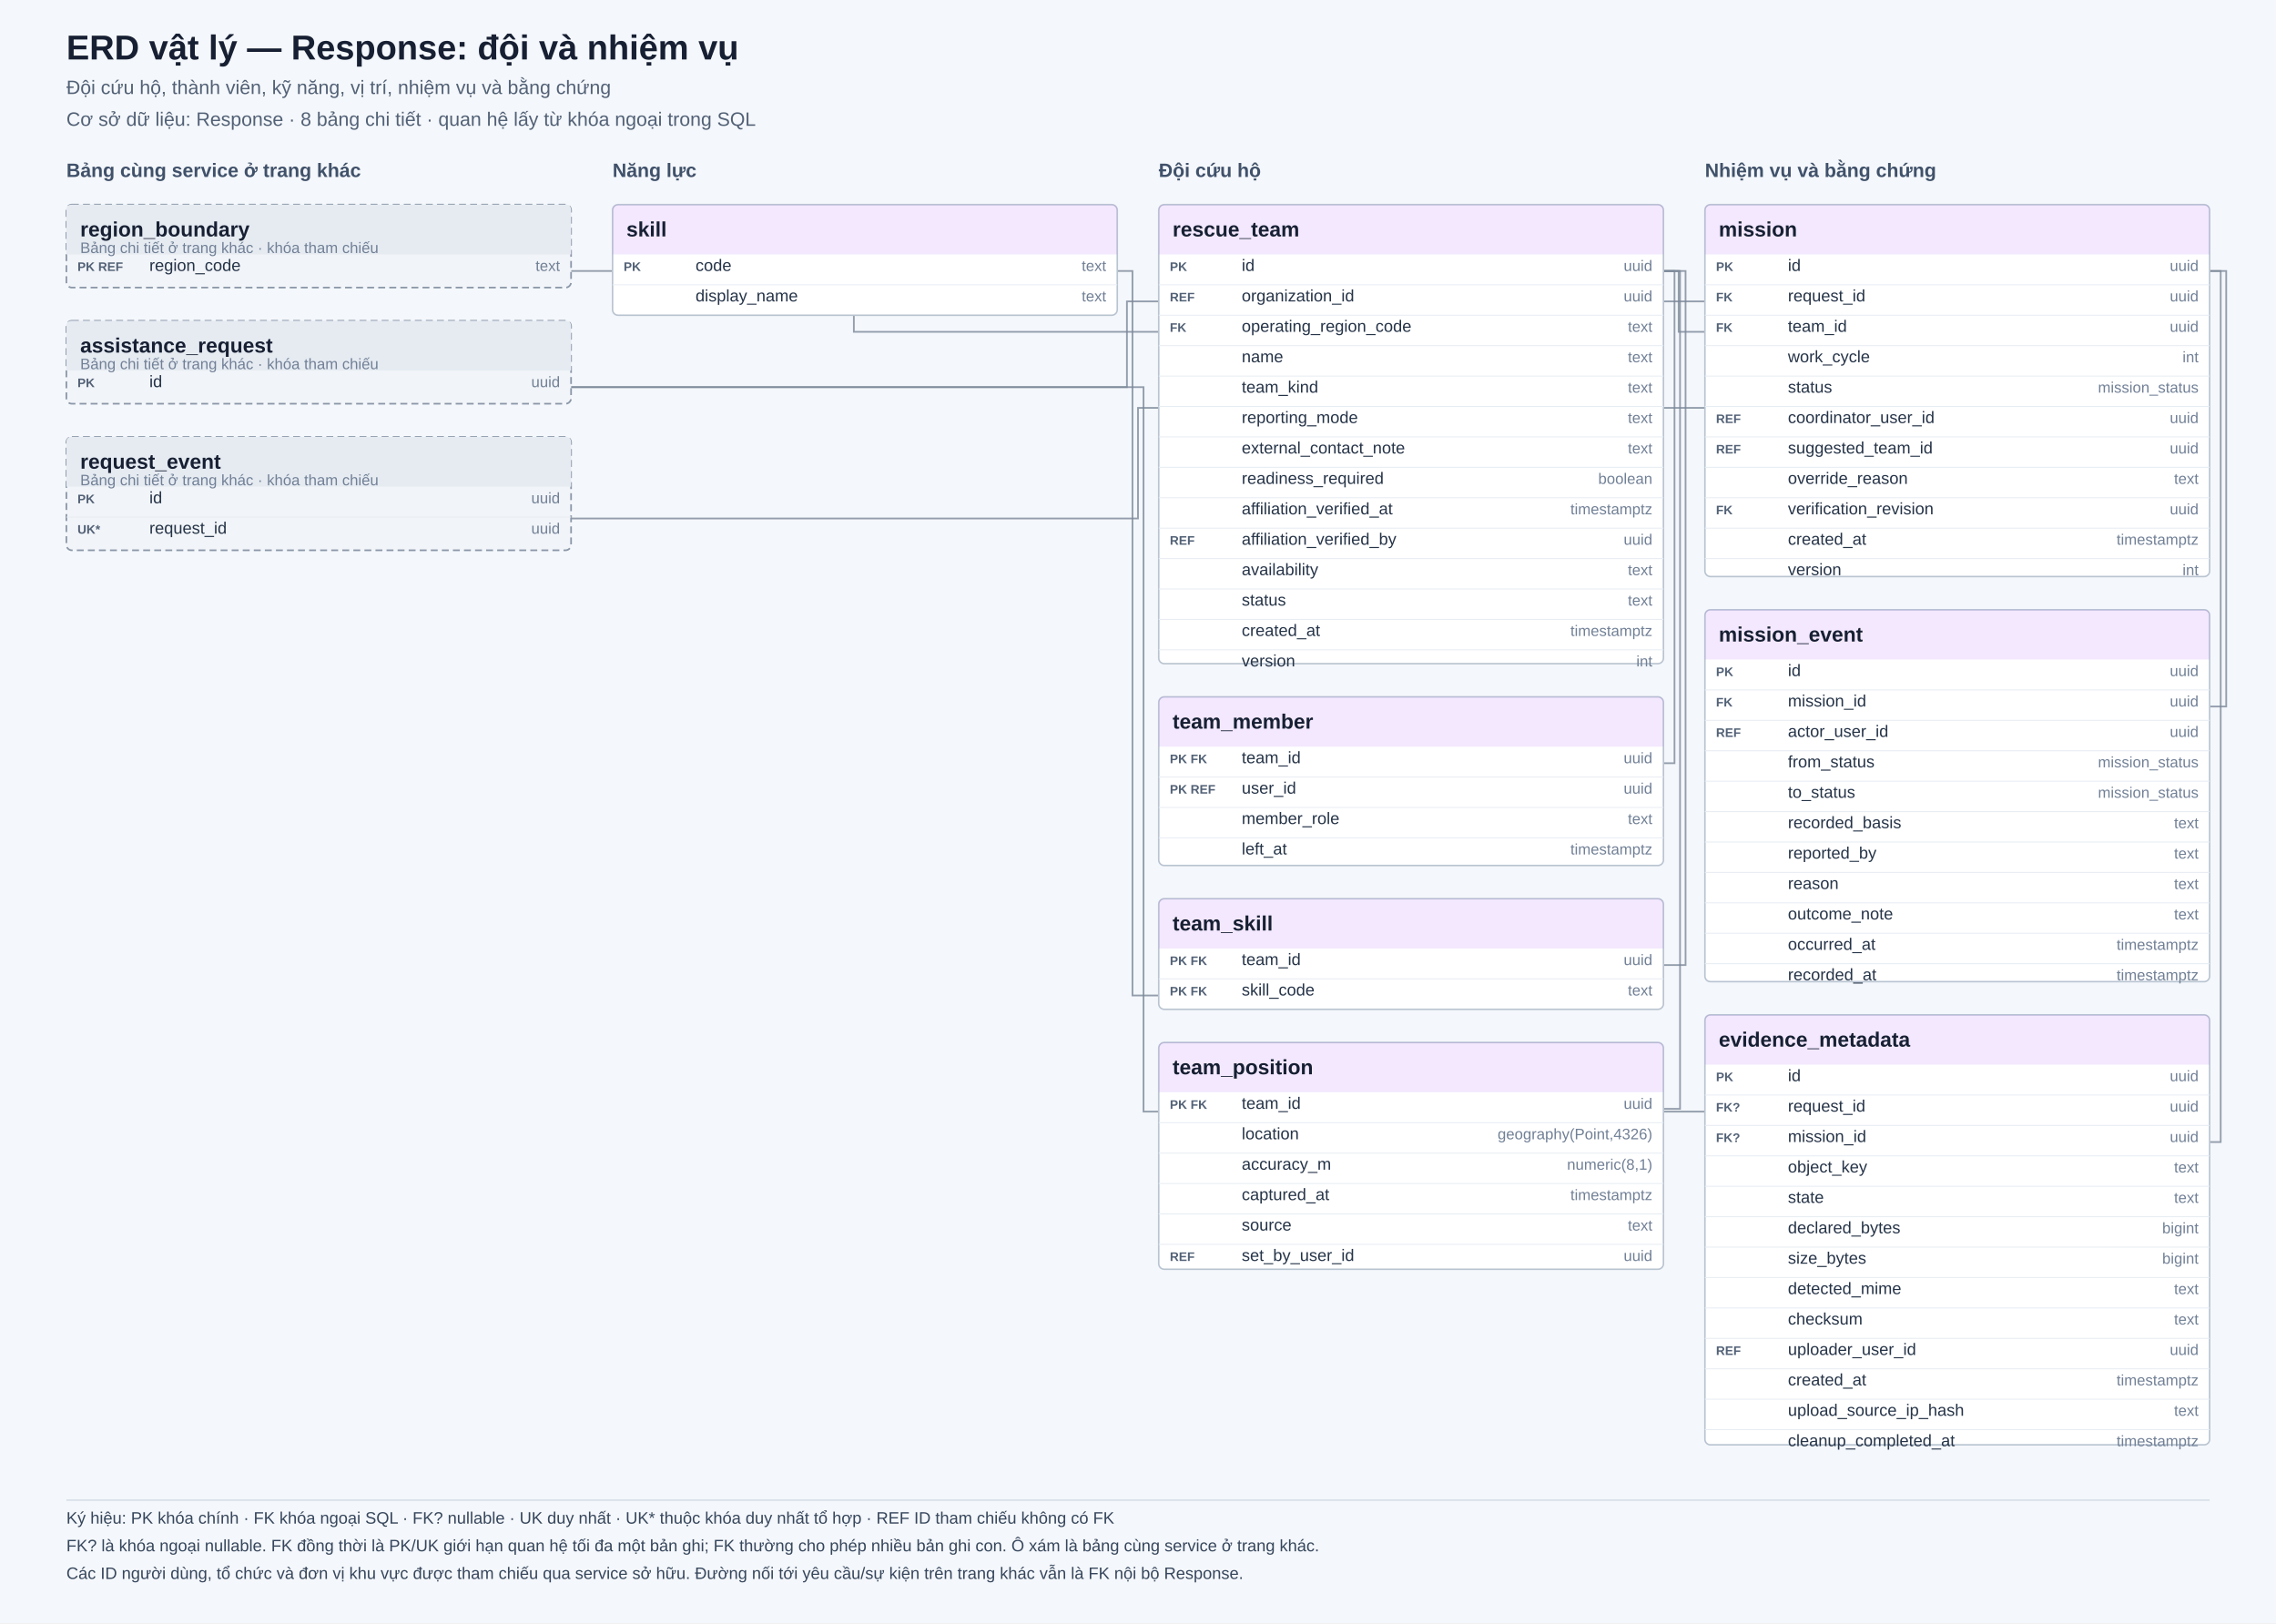
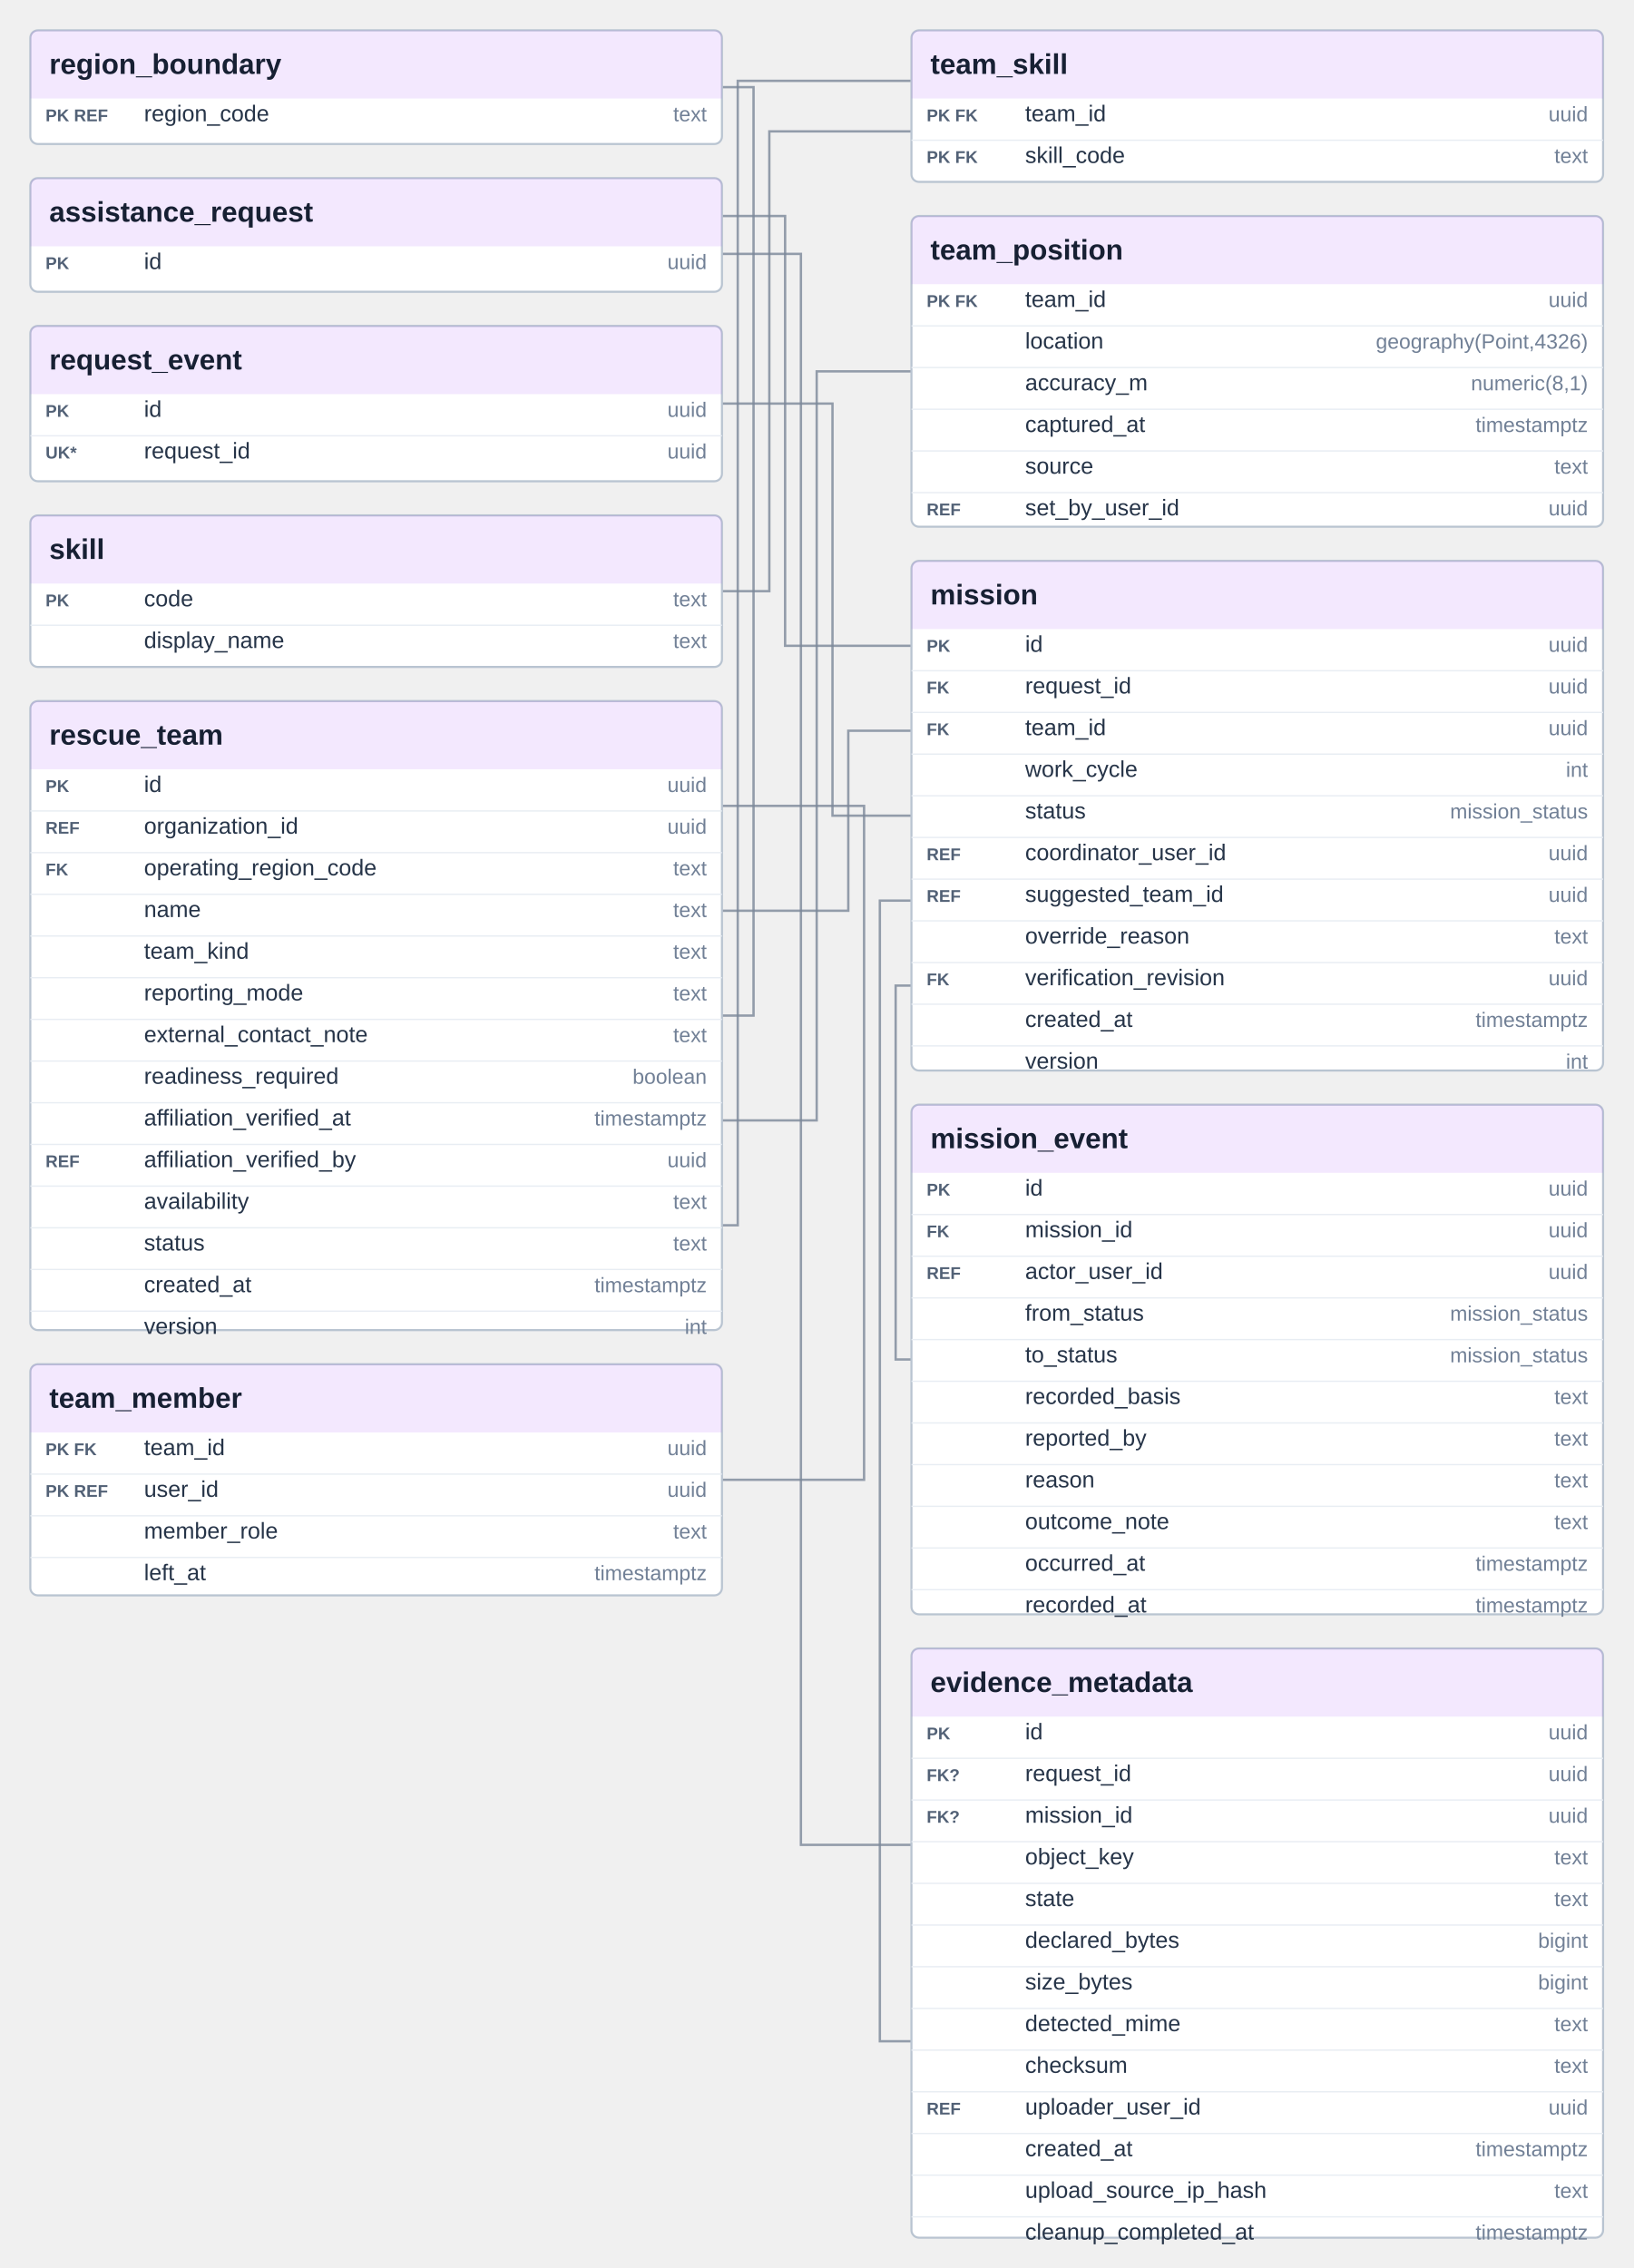
- <svg xmlns="http://www.w3.org/2000/svg" width="1646" height="1174" viewBox="0 0 1646 1174">
-   <rect width="100%" height="100%" fill="#F4F7FB" />
-   <style>text{font-family:Arial,"Noto Sans",sans-serif}.title{font-size:25px;font-weight:700;fill:#172033}.subtitle{font-size:14px;fill:#526176}.group{font-size:14px;font-weight:700;fill:#40516A}.table{fill:#FFFFFF;stroke:#B9C4D1;stroke-width:1.1}.stub{fill:#F1F4F8;stroke:#8A97A8;stroke-width:1.2;stroke-dasharray:5 3}.header{font-size:15px;font-weight:700;fill:#172033}.field{font-size:12px;fill:#263448}.type{font-size:11px;fill:#718096}.marker{font-size:9px;font-weight:700;fill:#526176}.note{font-size:12px;fill:#36465C}.edge{fill:none;stroke:#7B8798;stroke-width:1.25;opacity:.8}.edge-label{font-size:10px;font-weight:700;fill:#40516A}</style>
-   <text x="48" y="43" class="title">ERD vật lý — Response: đội và nhiệm vụ</text>
-   <text x="48" y="68" class="subtitle">Đội cứu hộ, thành viên, kỹ năng, vị trí, nhiệm vụ và bằng chứng</text>
-   <text x="48" y="91" class="subtitle">Cơ sở dữ liệu: Response · 8 bảng chi tiết · quan hệ lấy từ khóa ngoại trong SQL</text>
-   <text x="48" y="128" class="group">Bảng cùng service ở trang khác</text>
-   <text x="443" y="128" class="group">Năng lực</text>
-   <text x="838" y="128" class="group">Đội cứu hộ</text>
-   <text x="1233" y="128" class="group">Nhiệm vụ và bằng chứng</text>
-   <path d="M 1203.0 552.0 H 1211.0 V 196.0 H 1203.0" class="edge" />
-   <path d="M 1233.0 218.0 H 815.0 V 280.0 H 413.0" class="edge" />
-   <path d="M 1233.0 240.0 H 1214.0 V 196.0 H 1203.0" class="edge" />
-   <path d="M 1233.0 295.0 H 823.0 V 375.0 H 413.0" class="edge" />
-   <path d="M 838.0 240.0 H 617.5 V 196.0 H 413.0" class="edge" />
-   <path d="M 1233.0 804.0 H 827.0 V 280.0 H 413.0" class="edge" />
-   <path d="M 1598.0 826.0 H 1606.0 V 196.0 H 1598.0" class="edge" />
-   <path d="M 1598.0 511.0 H 1610.0 V 196.0 H 1598.0" class="edge" />
-   <path d="M 1203.0 802.0 H 1215.0 V 196.0 H 1203.0" class="edge" />
-   <path d="M 1203.0 698.0 H 1219.0 V 196.0 H 1203.0" class="edge" />
-   <path d="M 838.0 720.0 H 819.0 V 196.0 H 808.0" class="edge" />
-   <rect x="48" y="148" width="365" height="60" rx="4" class="stub" />
-   <path d="M52,148 H409 Q413,148 413,152 V184 H48 V152 Q48,148 52,148 Z" fill="#E6EBF2" />
-   <text x="58" y="171" class="header">region_boundary</text>
-   <text x="58" y="183" class="type">Bảng chi tiết ở trang khác · khóa tham chiếu</text>
-   <text x="56" y="196" class="marker">PK REF</text>
-   <text x="108" y="196" class="field">region_code</text>
-   <text x="405" y="196" text-anchor="end" class="type">text</text>
-   <rect x="48" y="232" width="365" height="60" rx="4" class="stub" />
-   <path d="M52,232 H409 Q413,232 413,236 V268 H48 V236 Q48,232 52,232 Z" fill="#E6EBF2" />
-   <text x="58" y="255" class="header">assistance_request</text>
-   <text x="58" y="267" class="type">Bảng chi tiết ở trang khác · khóa tham chiếu</text>
-   <text x="56" y="280" class="marker">PK</text>
-   <text x="108" y="280" class="field">id</text>
-   <text x="405" y="280" text-anchor="end" class="type">uuid</text>
-   <rect x="48" y="316" width="365" height="82" rx="4" class="stub" />
-   <path d="M52,316 H409 Q413,316 413,320 V352 H48 V320 Q48,316 52,316 Z" fill="#E6EBF2" />
-   <text x="58" y="339" class="header">request_event</text>
-   <text x="58" y="351" class="type">Bảng chi tiết ở trang khác · khóa tham chiếu</text>
-   <text x="56" y="364" class="marker">PK</text>
-   <text x="108" y="364" class="field">id</text>
-   <text x="405" y="364" text-anchor="end" class="type">uuid</text>
-   <line x1="48" y1="374" x2="413" y2="374" stroke="#E8EDF3" stroke-width=".7" />
-   <text x="56" y="386" class="marker">UK*</text>
-   <text x="108" y="386" class="field">request_id</text>
-   <text x="405" y="386" text-anchor="end" class="type">uuid</text>
-   <rect x="443" y="148" width="365" height="80" rx="4" class="table" />
-   <path d="M447,148 H804 Q808,148 808,152 V184 H443 V152 Q443,148 447,148 Z" fill="#A855F722" />
-   <text x="453" y="171" class="header">skill</text>
-   <text x="451" y="196" class="marker">PK</text>
-   <text x="503" y="196" class="field">code</text>
-   <text x="800" y="196" text-anchor="end" class="type">text</text>
-   <line x1="443" y1="206" x2="808" y2="206" stroke="#E8EDF3" stroke-width=".7" />
-   <text x="451" y="218" class="marker" />
-   <text x="503" y="218" class="field">display_name</text>
-   <text x="800" y="218" text-anchor="end" class="type">text</text>
-   <rect x="838" y="148" width="365" height="332" rx="4" class="table" />
-   <path d="M842,148 H1199 Q1203,148 1203,152 V184 H838 V152 Q838,148 842,148 Z" fill="#A855F722" />
-   <text x="848" y="171" class="header">rescue_team</text>
-   <text x="846" y="196" class="marker">PK</text>
-   <text x="898" y="196" class="field">id</text>
-   <text x="1195" y="196" text-anchor="end" class="type">uuid</text>
-   <line x1="838" y1="206" x2="1203" y2="206" stroke="#E8EDF3" stroke-width=".7" />
-   <text x="846" y="218" class="marker">REF</text>
-   <text x="898" y="218" class="field">organization_id</text>
-   <text x="1195" y="218" text-anchor="end" class="type">uuid</text>
-   <line x1="838" y1="228" x2="1203" y2="228" stroke="#E8EDF3" stroke-width=".7" />
-   <text x="846" y="240" class="marker">FK</text>
-   <text x="898" y="240" class="field">operating_region_code</text>
-   <text x="1195" y="240" text-anchor="end" class="type">text</text>
-   <line x1="838" y1="250" x2="1203" y2="250" stroke="#E8EDF3" stroke-width=".7" />
-   <text x="846" y="262" class="marker" />
-   <text x="898" y="262" class="field">name</text>
-   <text x="1195" y="262" text-anchor="end" class="type">text</text>
-   <line x1="838" y1="272" x2="1203" y2="272" stroke="#E8EDF3" stroke-width=".7" />
-   <text x="846" y="284" class="marker" />
-   <text x="898" y="284" class="field">team_kind</text>
-   <text x="1195" y="284" text-anchor="end" class="type">text</text>
-   <line x1="838" y1="294" x2="1203" y2="294" stroke="#E8EDF3" stroke-width=".7" />
-   <text x="846" y="306" class="marker" />
-   <text x="898" y="306" class="field">reporting_mode</text>
-   <text x="1195" y="306" text-anchor="end" class="type">text</text>
-   <line x1="838" y1="316" x2="1203" y2="316" stroke="#E8EDF3" stroke-width=".7" />
-   <text x="846" y="328" class="marker" />
-   <text x="898" y="328" class="field">external_contact_note</text>
-   <text x="1195" y="328" text-anchor="end" class="type">text</text>
-   <line x1="838" y1="338" x2="1203" y2="338" stroke="#E8EDF3" stroke-width=".7" />
-   <text x="846" y="350" class="marker" />
-   <text x="898" y="350" class="field">readiness_required</text>
-   <text x="1195" y="350" text-anchor="end" class="type">boolean</text>
-   <line x1="838" y1="360" x2="1203" y2="360" stroke="#E8EDF3" stroke-width=".7" />
-   <text x="846" y="372" class="marker" />
-   <text x="898" y="372" class="field">affiliation_verified_at</text>
-   <text x="1195" y="372" text-anchor="end" class="type">timestamptz</text>
-   <line x1="838" y1="382" x2="1203" y2="382" stroke="#E8EDF3" stroke-width=".7" />
-   <text x="846" y="394" class="marker">REF</text>
-   <text x="898" y="394" class="field">affiliation_verified_by</text>
-   <text x="1195" y="394" text-anchor="end" class="type">uuid</text>
-   <line x1="838" y1="404" x2="1203" y2="404" stroke="#E8EDF3" stroke-width=".7" />
-   <text x="846" y="416" class="marker" />
-   <text x="898" y="416" class="field">availability</text>
-   <text x="1195" y="416" text-anchor="end" class="type">text</text>
-   <line x1="838" y1="426" x2="1203" y2="426" stroke="#E8EDF3" stroke-width=".7" />
-   <text x="846" y="438" class="marker" />
-   <text x="898" y="438" class="field">status</text>
-   <text x="1195" y="438" text-anchor="end" class="type">text</text>
-   <line x1="838" y1="448" x2="1203" y2="448" stroke="#E8EDF3" stroke-width=".7" />
-   <text x="846" y="460" class="marker" />
-   <text x="898" y="460" class="field">created_at</text>
-   <text x="1195" y="460" text-anchor="end" class="type">timestamptz</text>
-   <line x1="838" y1="470" x2="1203" y2="470" stroke="#E8EDF3" stroke-width=".7" />
-   <text x="846" y="482" class="marker" />
-   <text x="898" y="482" class="field">version</text>
-   <text x="1195" y="482" text-anchor="end" class="type">int</text>
-   <rect x="838" y="504" width="365" height="122" rx="4" class="table" />
-   <path d="M842,504 H1199 Q1203,504 1203,508 V540 H838 V508 Q838,504 842,504 Z" fill="#A855F722" />
-   <text x="848" y="527" class="header">team_member</text>
-   <text x="846" y="552" class="marker">PK FK</text>
-   <text x="898" y="552" class="field">team_id</text>
-   <text x="1195" y="552" text-anchor="end" class="type">uuid</text>
-   <line x1="838" y1="562" x2="1203" y2="562" stroke="#E8EDF3" stroke-width=".7" />
-   <text x="846" y="574" class="marker">PK REF</text>
-   <text x="898" y="574" class="field">user_id</text>
-   <text x="1195" y="574" text-anchor="end" class="type">uuid</text>
-   <line x1="838" y1="584" x2="1203" y2="584" stroke="#E8EDF3" stroke-width=".7" />
-   <text x="846" y="596" class="marker" />
-   <text x="898" y="596" class="field">member_role</text>
-   <text x="1195" y="596" text-anchor="end" class="type">text</text>
-   <line x1="838" y1="606" x2="1203" y2="606" stroke="#E8EDF3" stroke-width=".7" />
-   <text x="846" y="618" class="marker" />
-   <text x="898" y="618" class="field">left_at</text>
-   <text x="1195" y="618" text-anchor="end" class="type">timestamptz</text>
-   <rect x="838" y="650" width="365" height="80" rx="4" class="table" />
-   <path d="M842,650 H1199 Q1203,650 1203,654 V686 H838 V654 Q838,650 842,650 Z" fill="#A855F722" />
-   <text x="848" y="673" class="header">team_skill</text>
-   <text x="846" y="698" class="marker">PK FK</text>
-   <text x="898" y="698" class="field">team_id</text>
-   <text x="1195" y="698" text-anchor="end" class="type">uuid</text>
-   <line x1="838" y1="708" x2="1203" y2="708" stroke="#E8EDF3" stroke-width=".7" />
-   <text x="846" y="720" class="marker">PK FK</text>
-   <text x="898" y="720" class="field">skill_code</text>
-   <text x="1195" y="720" text-anchor="end" class="type">text</text>
-   <rect x="838" y="754" width="365" height="164" rx="4" class="table" />
-   <path d="M842,754 H1199 Q1203,754 1203,758 V790 H838 V758 Q838,754 842,754 Z" fill="#A855F722" />
-   <text x="848" y="777" class="header">team_position</text>
-   <text x="846" y="802" class="marker">PK FK</text>
-   <text x="898" y="802" class="field">team_id</text>
-   <text x="1195" y="802" text-anchor="end" class="type">uuid</text>
-   <line x1="838" y1="812" x2="1203" y2="812" stroke="#E8EDF3" stroke-width=".7" />
-   <text x="846" y="824" class="marker" />
-   <text x="898" y="824" class="field">location</text>
-   <text x="1195" y="824" text-anchor="end" class="type">geography(Point,4326)</text>
-   <line x1="838" y1="834" x2="1203" y2="834" stroke="#E8EDF3" stroke-width=".7" />
-   <text x="846" y="846" class="marker" />
-   <text x="898" y="846" class="field">accuracy_m</text>
-   <text x="1195" y="846" text-anchor="end" class="type">numeric(8,1)</text>
-   <line x1="838" y1="856" x2="1203" y2="856" stroke="#E8EDF3" stroke-width=".7" />
-   <text x="846" y="868" class="marker" />
-   <text x="898" y="868" class="field">captured_at</text>
-   <text x="1195" y="868" text-anchor="end" class="type">timestamptz</text>
-   <line x1="838" y1="878" x2="1203" y2="878" stroke="#E8EDF3" stroke-width=".7" />
-   <text x="846" y="890" class="marker" />
-   <text x="898" y="890" class="field">source</text>
-   <text x="1195" y="890" text-anchor="end" class="type">text</text>
-   <line x1="838" y1="900" x2="1203" y2="900" stroke="#E8EDF3" stroke-width=".7" />
-   <text x="846" y="912" class="marker">REF</text>
-   <text x="898" y="912" class="field">set_by_user_id</text>
-   <text x="1195" y="912" text-anchor="end" class="type">uuid</text>
-   <rect x="1233" y="148" width="365" height="269" rx="4" class="table" />
-   <path d="M1237,148 H1594 Q1598,148 1598,152 V184 H1233 V152 Q1233,148 1237,148 Z" fill="#A855F722" />
-   <text x="1243" y="171" class="header">mission</text>
-   <text x="1241" y="196" class="marker">PK</text>
-   <text x="1293" y="196" class="field">id</text>
-   <text x="1590" y="196" text-anchor="end" class="type">uuid</text>
-   <line x1="1233" y1="206" x2="1598" y2="206" stroke="#E8EDF3" stroke-width=".7" />
-   <text x="1241" y="218" class="marker">FK</text>
-   <text x="1293" y="218" class="field">request_id</text>
-   <text x="1590" y="218" text-anchor="end" class="type">uuid</text>
-   <line x1="1233" y1="228" x2="1598" y2="228" stroke="#E8EDF3" stroke-width=".7" />
-   <text x="1241" y="240" class="marker">FK</text>
-   <text x="1293" y="240" class="field">team_id</text>
-   <text x="1590" y="240" text-anchor="end" class="type">uuid</text>
-   <line x1="1233" y1="250" x2="1598" y2="250" stroke="#E8EDF3" stroke-width=".7" />
-   <text x="1241" y="262" class="marker" />
-   <text x="1293" y="262" class="field">work_cycle</text>
-   <text x="1590" y="262" text-anchor="end" class="type">int</text>
-   <line x1="1233" y1="272" x2="1598" y2="272" stroke="#E8EDF3" stroke-width=".7" />
-   <text x="1241" y="284" class="marker" />
-   <text x="1293" y="284" class="field">status</text>
-   <text x="1590" y="284" text-anchor="end" class="type">mission_status</text>
-   <line x1="1233" y1="294" x2="1598" y2="294" stroke="#E8EDF3" stroke-width=".7" />
-   <text x="1241" y="306" class="marker">REF</text>
-   <text x="1293" y="306" class="field">coordinator_user_id</text>
-   <text x="1590" y="306" text-anchor="end" class="type">uuid</text>
-   <line x1="1233" y1="316" x2="1598" y2="316" stroke="#E8EDF3" stroke-width=".7" />
-   <text x="1241" y="328" class="marker">REF</text>
-   <text x="1293" y="328" class="field">suggested_team_id</text>
-   <text x="1590" y="328" text-anchor="end" class="type">uuid</text>
-   <line x1="1233" y1="338" x2="1598" y2="338" stroke="#E8EDF3" stroke-width=".7" />
-   <text x="1241" y="350" class="marker" />
-   <text x="1293" y="350" class="field">override_reason</text>
-   <text x="1590" y="350" text-anchor="end" class="type">text</text>
-   <line x1="1233" y1="360" x2="1598" y2="360" stroke="#E8EDF3" stroke-width=".7" />
-   <text x="1241" y="372" class="marker">FK</text>
-   <text x="1293" y="372" class="field">verification_revision</text>
-   <text x="1590" y="372" text-anchor="end" class="type">uuid</text>
-   <line x1="1233" y1="382" x2="1598" y2="382" stroke="#E8EDF3" stroke-width=".7" />
-   <text x="1241" y="394" class="marker" />
-   <text x="1293" y="394" class="field">created_at</text>
-   <text x="1590" y="394" text-anchor="end" class="type">timestamptz</text>
-   <line x1="1233" y1="404" x2="1598" y2="404" stroke="#E8EDF3" stroke-width=".7" />
-   <text x="1241" y="416" class="marker" />
-   <text x="1293" y="416" class="field">version</text>
-   <text x="1590" y="416" text-anchor="end" class="type">int</text>
-   <rect x="1233" y="441" width="365" height="269" rx="4" class="table" />
-   <path d="M1237,441 H1594 Q1598,441 1598,445 V477 H1233 V445 Q1233,441 1237,441 Z" fill="#A855F722" />
-   <text x="1243" y="464" class="header">mission_event</text>
-   <text x="1241" y="489" class="marker">PK</text>
-   <text x="1293" y="489" class="field">id</text>
-   <text x="1590" y="489" text-anchor="end" class="type">uuid</text>
-   <line x1="1233" y1="499" x2="1598" y2="499" stroke="#E8EDF3" stroke-width=".7" />
-   <text x="1241" y="511" class="marker">FK</text>
-   <text x="1293" y="511" class="field">mission_id</text>
-   <text x="1590" y="511" text-anchor="end" class="type">uuid</text>
-   <line x1="1233" y1="521" x2="1598" y2="521" stroke="#E8EDF3" stroke-width=".7" />
-   <text x="1241" y="533" class="marker">REF</text>
-   <text x="1293" y="533" class="field">actor_user_id</text>
-   <text x="1590" y="533" text-anchor="end" class="type">uuid</text>
-   <line x1="1233" y1="543" x2="1598" y2="543" stroke="#E8EDF3" stroke-width=".7" />
-   <text x="1241" y="555" class="marker" />
-   <text x="1293" y="555" class="field">from_status</text>
-   <text x="1590" y="555" text-anchor="end" class="type">mission_status</text>
-   <line x1="1233" y1="565" x2="1598" y2="565" stroke="#E8EDF3" stroke-width=".7" />
-   <text x="1241" y="577" class="marker" />
-   <text x="1293" y="577" class="field">to_status</text>
-   <text x="1590" y="577" text-anchor="end" class="type">mission_status</text>
-   <line x1="1233" y1="587" x2="1598" y2="587" stroke="#E8EDF3" stroke-width=".7" />
-   <text x="1241" y="599" class="marker" />
-   <text x="1293" y="599" class="field">recorded_basis</text>
-   <text x="1590" y="599" text-anchor="end" class="type">text</text>
-   <line x1="1233" y1="609" x2="1598" y2="609" stroke="#E8EDF3" stroke-width=".7" />
-   <text x="1241" y="621" class="marker" />
-   <text x="1293" y="621" class="field">reported_by</text>
-   <text x="1590" y="621" text-anchor="end" class="type">text</text>
-   <line x1="1233" y1="631" x2="1598" y2="631" stroke="#E8EDF3" stroke-width=".7" />
-   <text x="1241" y="643" class="marker" />
-   <text x="1293" y="643" class="field">reason</text>
-   <text x="1590" y="643" text-anchor="end" class="type">text</text>
-   <line x1="1233" y1="653" x2="1598" y2="653" stroke="#E8EDF3" stroke-width=".7" />
-   <text x="1241" y="665" class="marker" />
-   <text x="1293" y="665" class="field">outcome_note</text>
-   <text x="1590" y="665" text-anchor="end" class="type">text</text>
-   <line x1="1233" y1="675" x2="1598" y2="675" stroke="#E8EDF3" stroke-width=".7" />
-   <text x="1241" y="687" class="marker" />
-   <text x="1293" y="687" class="field">occurred_at</text>
-   <text x="1590" y="687" text-anchor="end" class="type">timestamptz</text>
-   <line x1="1233" y1="697" x2="1598" y2="697" stroke="#E8EDF3" stroke-width=".7" />
-   <text x="1241" y="709" class="marker" />
-   <text x="1293" y="709" class="field">recorded_at</text>
-   <text x="1590" y="709" text-anchor="end" class="type">timestamptz</text>
-   <rect x="1233" y="734" width="365" height="311" rx="4" class="table" />
-   <path d="M1237,734 H1594 Q1598,734 1598,738 V770 H1233 V738 Q1233,734 1237,734 Z" fill="#A855F722" />
-   <text x="1243" y="757" class="header">evidence_metadata</text>
-   <text x="1241" y="782" class="marker">PK</text>
-   <text x="1293" y="782" class="field">id</text>
-   <text x="1590" y="782" text-anchor="end" class="type">uuid</text>
-   <line x1="1233" y1="792" x2="1598" y2="792" stroke="#E8EDF3" stroke-width=".7" />
-   <text x="1241" y="804" class="marker">FK?</text>
-   <text x="1293" y="804" class="field">request_id</text>
-   <text x="1590" y="804" text-anchor="end" class="type">uuid</text>
-   <line x1="1233" y1="814" x2="1598" y2="814" stroke="#E8EDF3" stroke-width=".7" />
-   <text x="1241" y="826" class="marker">FK?</text>
-   <text x="1293" y="826" class="field">mission_id</text>
-   <text x="1590" y="826" text-anchor="end" class="type">uuid</text>
-   <line x1="1233" y1="836" x2="1598" y2="836" stroke="#E8EDF3" stroke-width=".7" />
-   <text x="1241" y="848" class="marker" />
-   <text x="1293" y="848" class="field">object_key</text>
-   <text x="1590" y="848" text-anchor="end" class="type">text</text>
-   <line x1="1233" y1="858" x2="1598" y2="858" stroke="#E8EDF3" stroke-width=".7" />
-   <text x="1241" y="870" class="marker" />
-   <text x="1293" y="870" class="field">state</text>
-   <text x="1590" y="870" text-anchor="end" class="type">text</text>
-   <line x1="1233" y1="880" x2="1598" y2="880" stroke="#E8EDF3" stroke-width=".7" />
-   <text x="1241" y="892" class="marker" />
-   <text x="1293" y="892" class="field">declared_bytes</text>
-   <text x="1590" y="892" text-anchor="end" class="type">bigint</text>
-   <line x1="1233" y1="902" x2="1598" y2="902" stroke="#E8EDF3" stroke-width=".7" />
-   <text x="1241" y="914" class="marker" />
-   <text x="1293" y="914" class="field">size_bytes</text>
-   <text x="1590" y="914" text-anchor="end" class="type">bigint</text>
-   <line x1="1233" y1="924" x2="1598" y2="924" stroke="#E8EDF3" stroke-width=".7" />
-   <text x="1241" y="936" class="marker" />
-   <text x="1293" y="936" class="field">detected_mime</text>
-   <text x="1590" y="936" text-anchor="end" class="type">text</text>
-   <line x1="1233" y1="946" x2="1598" y2="946" stroke="#E8EDF3" stroke-width=".7" />
-   <text x="1241" y="958" class="marker" />
-   <text x="1293" y="958" class="field">checksum</text>
-   <text x="1590" y="958" text-anchor="end" class="type">text</text>
-   <line x1="1233" y1="968" x2="1598" y2="968" stroke="#E8EDF3" stroke-width=".7" />
-   <text x="1241" y="980" class="marker">REF</text>
-   <text x="1293" y="980" class="field">uploader_user_id</text>
-   <text x="1590" y="980" text-anchor="end" class="type">uuid</text>
-   <line x1="1233" y1="990" x2="1598" y2="990" stroke="#E8EDF3" stroke-width=".7" />
-   <text x="1241" y="1002" class="marker" />
-   <text x="1293" y="1002" class="field">created_at</text>
-   <text x="1590" y="1002" text-anchor="end" class="type">timestamptz</text>
-   <line x1="1233" y1="1012" x2="1598" y2="1012" stroke="#E8EDF3" stroke-width=".7" />
-   <text x="1241" y="1024" class="marker" />
-   <text x="1293" y="1024" class="field">upload_source_ip_hash</text>
-   <text x="1590" y="1024" text-anchor="end" class="type">text</text>
-   <line x1="1233" y1="1034" x2="1598" y2="1034" stroke="#E8EDF3" stroke-width=".7" />
-   <text x="1241" y="1046" class="marker" />
-   <text x="1293" y="1046" class="field">cleanup_completed_at</text>
-   <text x="1590" y="1046" text-anchor="end" class="type">timestamptz</text>
-   <line x1="48" y1="1085" x2="1598" y2="1085" stroke="#D4DCE6" />
-   <text x="48" y="1102" class="note">Ký hiệu: PK khóa chính · FK khóa ngoại SQL · FK? nullable · UK duy nhất · UK* thuộc khóa duy nhất tổ hợp · REF ID tham chiếu không có FK</text>
-   <text x="48" y="1122" class="note">FK? là khóa ngoại nullable. FK đồng thời là PK/UK giới hạn quan hệ tối đa một bản ghi; FK thường cho phép nhiều bản ghi con. Ô xám là bảng cùng service ở trang khác.</text>
-   <text x="48" y="1142" class="note">Các ID người dùng, tổ chức và đơn vị khu vực được tham chiếu qua service sở hữu. Đường nối tới yêu cầu/sự kiện trên trang khác vẫn là FK nội bộ Response.</text>
+ <svg xmlns="http://www.w3.org/2000/svg" width="862" height="1197" viewBox="0 0 862 1197">
+   <style>text{font-family:Arial,"Noto Sans",sans-serif}.title{font-size:25px;font-weight:700;fill:#172033}.subtitle{font-size:14px;fill:#526176}.group{font-size:14px;font-weight:700;fill:#40516A}.table{fill:#FFFFFF;stroke:#B9C4D1;stroke-width:1.1}.header{font-size:15px;font-weight:700;fill:#172033}.field{font-size:12px;fill:#263448}.type{font-size:11px;fill:#718096}.marker{font-size:9px;font-weight:700;fill:#526176}.note{font-size:12px;fill:#36465C}.edge{fill:none;stroke:#7B8798;stroke-width:1.25;opacity:.8}.edge-label{font-size:10px;font-weight:700;fill:#40516A}</style>
+   <path d="M 381 781 H 456 V 425.33 H 381" class="edge" id="e10" />
+   <path d="M 481 340.83 H 414.33 V 114 H 381" class="edge" id="e11" />
+   <path d="M 481 385.67 H 447.67 V 480.67 H 381" class="edge" id="e12" />
+   <path d="M 481 430.5 H 439.33 V 213 H 381" class="edge" id="e13" />
+   <path d="M 381 536 H 397.67 V 46 H 381" class="edge" id="e14" />
+   <path d="M 481 973.67 H 422.67 V 134 H 381" class="edge" id="e15" />
+   <path d="M 481 1077.33 H 464.33 V 475.33 H 481" class="edge" id="e16" />
+   <path d="M 481 717.5 H 472.67 V 520.17 H 481" class="edge" id="e17" />
+   <path d="M 481 196 H 431 V 591.33 H 381" class="edge" id="e18" />
+   <path d="M 481 42.67 H 389.33 V 646.67 H 381" class="edge" id="e19" />
+   <path d="M 481 69.33 H 406 V 312 H 381" class="edge" id="e20" />
+   <g transform="translate(-32 -132)">
+     <rect x="48" y="148" width="365" height="60" rx="4" class="table" />
+     <path d="M52,148 H409 Q413,148 413,152 V184 H48 V152 Q48,148 52,148 Z" fill="#A855F722" />
+     <text x="58" y="171" class="header">region_boundary</text>
+     <text x="56" y="196" class="marker">PK REF</text>
+     <text x="108" y="196" class="field">region_code</text>
+     <text x="405" y="196" text-anchor="end" class="type">text</text>
+   </g>
+   <g transform="translate(-32 -138)">
+     <rect x="48" y="232" width="365" height="60" rx="4" class="table" />
+     <path d="M52,232 H409 Q413,232 413,236 V268 H48 V236 Q48,232 52,232 Z" fill="#A855F722" />
+     <text x="58" y="255" class="header">assistance_request</text>
+     <text x="56" y="280" class="marker">PK</text>
+     <text x="108" y="280" class="field">id</text>
+     <text x="405" y="280" text-anchor="end" class="type">uuid</text>
+   </g>
+   <g transform="translate(-32 -144)">
+     <rect x="48" y="316" width="365" height="82" rx="4" class="table" />
+     <path d="M52,316 H409 Q413,316 413,320 V352 H48 V320 Q48,316 52,316 Z" fill="#A855F722" />
+     <text x="58" y="339" class="header">request_event</text>
+     <text x="56" y="364" class="marker">PK</text>
+     <text x="108" y="364" class="field">id</text>
+     <text x="405" y="364" text-anchor="end" class="type">uuid</text>
+     <line x1="48" y1="374" x2="413" y2="374" stroke="#E8EDF3" stroke-width=".7" />
+     <text x="56" y="386" class="marker">UK*</text>
+     <text x="108" y="386" class="field">request_id</text>
+     <text x="405" y="386" text-anchor="end" class="type">uuid</text>
+   </g>
+   <g transform="translate(-427 124)">
+     <rect x="443" y="148" width="365" height="80" rx="4" class="table" />
+     <path d="M447,148 H804 Q808,148 808,152 V184 H443 V152 Q443,148 447,148 Z" fill="#A855F722" />
+     <text x="453" y="171" class="header">skill</text>
+     <text x="451" y="196" class="marker">PK</text>
+     <text x="503" y="196" class="field">code</text>
+     <text x="800" y="196" text-anchor="end" class="type">text</text>
+     <line x1="443" y1="206" x2="808" y2="206" stroke="#E8EDF3" stroke-width=".7" />
+     <text x="451" y="218" class="marker" />
+     <text x="503" y="218" class="field">display_name</text>
+     <text x="800" y="218" text-anchor="end" class="type">text</text>
+   </g>
+   <g transform="translate(-822 222)">
+     <rect x="838" y="148" width="365" height="332" rx="4" class="table" />
+     <path d="M842,148 H1199 Q1203,148 1203,152 V184 H838 V152 Q838,148 842,148 Z" fill="#A855F722" />
+     <text x="848" y="171" class="header">rescue_team</text>
+     <text x="846" y="196" class="marker">PK</text>
+     <text x="898" y="196" class="field">id</text>
+     <text x="1195" y="196" text-anchor="end" class="type">uuid</text>
+     <line x1="838" y1="206" x2="1203" y2="206" stroke="#E8EDF3" stroke-width=".7" />
+     <text x="846" y="218" class="marker">REF</text>
+     <text x="898" y="218" class="field">organization_id</text>
+     <text x="1195" y="218" text-anchor="end" class="type">uuid</text>
+     <line x1="838" y1="228" x2="1203" y2="228" stroke="#E8EDF3" stroke-width=".7" />
+     <text x="846" y="240" class="marker">FK</text>
+     <text x="898" y="240" class="field">operating_region_code</text>
+     <text x="1195" y="240" text-anchor="end" class="type">text</text>
+     <line x1="838" y1="250" x2="1203" y2="250" stroke="#E8EDF3" stroke-width=".7" />
+     <text x="846" y="262" class="marker" />
+     <text x="898" y="262" class="field">name</text>
+     <text x="1195" y="262" text-anchor="end" class="type">text</text>
+     <line x1="838" y1="272" x2="1203" y2="272" stroke="#E8EDF3" stroke-width=".7" />
+     <text x="846" y="284" class="marker" />
+     <text x="898" y="284" class="field">team_kind</text>
+     <text x="1195" y="284" text-anchor="end" class="type">text</text>
+     <line x1="838" y1="294" x2="1203" y2="294" stroke="#E8EDF3" stroke-width=".7" />
+     <text x="846" y="306" class="marker" />
+     <text x="898" y="306" class="field">reporting_mode</text>
+     <text x="1195" y="306" text-anchor="end" class="type">text</text>
+     <line x1="838" y1="316" x2="1203" y2="316" stroke="#E8EDF3" stroke-width=".7" />
+     <text x="846" y="328" class="marker" />
+     <text x="898" y="328" class="field">external_contact_note</text>
+     <text x="1195" y="328" text-anchor="end" class="type">text</text>
+     <line x1="838" y1="338" x2="1203" y2="338" stroke="#E8EDF3" stroke-width=".7" />
+     <text x="846" y="350" class="marker" />
+     <text x="898" y="350" class="field">readiness_required</text>
+     <text x="1195" y="350" text-anchor="end" class="type">boolean</text>
+     <line x1="838" y1="360" x2="1203" y2="360" stroke="#E8EDF3" stroke-width=".7" />
+     <text x="846" y="372" class="marker" />
+     <text x="898" y="372" class="field">affiliation_verified_at</text>
+     <text x="1195" y="372" text-anchor="end" class="type">timestamptz</text>
+     <line x1="838" y1="382" x2="1203" y2="382" stroke="#E8EDF3" stroke-width=".7" />
+     <text x="846" y="394" class="marker">REF</text>
+     <text x="898" y="394" class="field">affiliation_verified_by</text>
+     <text x="1195" y="394" text-anchor="end" class="type">uuid</text>
+     <line x1="838" y1="404" x2="1203" y2="404" stroke="#E8EDF3" stroke-width=".7" />
+     <text x="846" y="416" class="marker" />
+     <text x="898" y="416" class="field">availability</text>
+     <text x="1195" y="416" text-anchor="end" class="type">text</text>
+     <line x1="838" y1="426" x2="1203" y2="426" stroke="#E8EDF3" stroke-width=".7" />
+     <text x="846" y="438" class="marker" />
+     <text x="898" y="438" class="field">status</text>
+     <text x="1195" y="438" text-anchor="end" class="type">text</text>
+     <line x1="838" y1="448" x2="1203" y2="448" stroke="#E8EDF3" stroke-width=".7" />
+     <text x="846" y="460" class="marker" />
+     <text x="898" y="460" class="field">created_at</text>
+     <text x="1195" y="460" text-anchor="end" class="type">timestamptz</text>
+     <line x1="838" y1="470" x2="1203" y2="470" stroke="#E8EDF3" stroke-width=".7" />
+     <text x="846" y="482" class="marker" />
+     <text x="898" y="482" class="field">version</text>
+     <text x="1195" y="482" text-anchor="end" class="type">int</text>
+   </g>
+   <g transform="translate(-822 216)">
+     <rect x="838" y="504" width="365" height="122" rx="4" class="table" />
+     <path d="M842,504 H1199 Q1203,504 1203,508 V540 H838 V508 Q838,504 842,504 Z" fill="#A855F722" />
+     <text x="848" y="527" class="header">team_member</text>
+     <text x="846" y="552" class="marker">PK FK</text>
+     <text x="898" y="552" class="field">team_id</text>
+     <text x="1195" y="552" text-anchor="end" class="type">uuid</text>
+     <line x1="838" y1="562" x2="1203" y2="562" stroke="#E8EDF3" stroke-width=".7" />
+     <text x="846" y="574" class="marker">PK REF</text>
+     <text x="898" y="574" class="field">user_id</text>
+     <text x="1195" y="574" text-anchor="end" class="type">uuid</text>
+     <line x1="838" y1="584" x2="1203" y2="584" stroke="#E8EDF3" stroke-width=".7" />
+     <text x="846" y="596" class="marker" />
+     <text x="898" y="596" class="field">member_role</text>
+     <text x="1195" y="596" text-anchor="end" class="type">text</text>
+     <line x1="838" y1="606" x2="1203" y2="606" stroke="#E8EDF3" stroke-width=".7" />
+     <text x="846" y="618" class="marker" />
+     <text x="898" y="618" class="field">left_at</text>
+     <text x="1195" y="618" text-anchor="end" class="type">timestamptz</text>
+   </g>
+   <g transform="translate(-357 -634)">
+     <rect x="838" y="650" width="365" height="80" rx="4" class="table" />
+     <path d="M842,650 H1199 Q1203,650 1203,654 V686 H838 V654 Q838,650 842,650 Z" fill="#A855F722" />
+     <text x="848" y="673" class="header">team_skill</text>
+     <text x="846" y="698" class="marker">PK FK</text>
+     <text x="898" y="698" class="field">team_id</text>
+     <text x="1195" y="698" text-anchor="end" class="type">uuid</text>
+     <line x1="838" y1="708" x2="1203" y2="708" stroke="#E8EDF3" stroke-width=".7" />
+     <text x="846" y="720" class="marker">PK FK</text>
+     <text x="898" y="720" class="field">skill_code</text>
+     <text x="1195" y="720" text-anchor="end" class="type">text</text>
+   </g>
+   <g transform="translate(-357 -640)">
+     <rect x="838" y="754" width="365" height="164" rx="4" class="table" />
+     <path d="M842,754 H1199 Q1203,754 1203,758 V790 H838 V758 Q838,754 842,754 Z" fill="#A855F722" />
+     <text x="848" y="777" class="header">team_position</text>
+     <text x="846" y="802" class="marker">PK FK</text>
+     <text x="898" y="802" class="field">team_id</text>
+     <text x="1195" y="802" text-anchor="end" class="type">uuid</text>
+     <line x1="838" y1="812" x2="1203" y2="812" stroke="#E8EDF3" stroke-width=".7" />
+     <text x="846" y="824" class="marker" />
+     <text x="898" y="824" class="field">location</text>
+     <text x="1195" y="824" text-anchor="end" class="type">geography(Point,4326)</text>
+     <line x1="838" y1="834" x2="1203" y2="834" stroke="#E8EDF3" stroke-width=".7" />
+     <text x="846" y="846" class="marker" />
+     <text x="898" y="846" class="field">accuracy_m</text>
+     <text x="1195" y="846" text-anchor="end" class="type">numeric(8,1)</text>
+     <line x1="838" y1="856" x2="1203" y2="856" stroke="#E8EDF3" stroke-width=".7" />
+     <text x="846" y="868" class="marker" />
+     <text x="898" y="868" class="field">captured_at</text>
+     <text x="1195" y="868" text-anchor="end" class="type">timestamptz</text>
+     <line x1="838" y1="878" x2="1203" y2="878" stroke="#E8EDF3" stroke-width=".7" />
+     <text x="846" y="890" class="marker" />
+     <text x="898" y="890" class="field">source</text>
+     <text x="1195" y="890" text-anchor="end" class="type">text</text>
+     <line x1="838" y1="900" x2="1203" y2="900" stroke="#E8EDF3" stroke-width=".7" />
+     <text x="846" y="912" class="marker">REF</text>
+     <text x="898" y="912" class="field">set_by_user_id</text>
+     <text x="1195" y="912" text-anchor="end" class="type">uuid</text>
+   </g>
+   <g transform="translate(-752 148)">
+     <rect x="1233" y="148" width="365" height="269" rx="4" class="table" />
+     <path d="M1237,148 H1594 Q1598,148 1598,152 V184 H1233 V152 Q1233,148 1237,148 Z" fill="#A855F722" />
+     <text x="1243" y="171" class="header">mission</text>
+     <text x="1241" y="196" class="marker">PK</text>
+     <text x="1293" y="196" class="field">id</text>
+     <text x="1590" y="196" text-anchor="end" class="type">uuid</text>
+     <line x1="1233" y1="206" x2="1598" y2="206" stroke="#E8EDF3" stroke-width=".7" />
+     <text x="1241" y="218" class="marker">FK</text>
+     <text x="1293" y="218" class="field">request_id</text>
+     <text x="1590" y="218" text-anchor="end" class="type">uuid</text>
+     <line x1="1233" y1="228" x2="1598" y2="228" stroke="#E8EDF3" stroke-width=".7" />
+     <text x="1241" y="240" class="marker">FK</text>
+     <text x="1293" y="240" class="field">team_id</text>
+     <text x="1590" y="240" text-anchor="end" class="type">uuid</text>
+     <line x1="1233" y1="250" x2="1598" y2="250" stroke="#E8EDF3" stroke-width=".7" />
+     <text x="1241" y="262" class="marker" />
+     <text x="1293" y="262" class="field">work_cycle</text>
+     <text x="1590" y="262" text-anchor="end" class="type">int</text>
+     <line x1="1233" y1="272" x2="1598" y2="272" stroke="#E8EDF3" stroke-width=".7" />
+     <text x="1241" y="284" class="marker" />
+     <text x="1293" y="284" class="field">status</text>
+     <text x="1590" y="284" text-anchor="end" class="type">mission_status</text>
+     <line x1="1233" y1="294" x2="1598" y2="294" stroke="#E8EDF3" stroke-width=".7" />
+     <text x="1241" y="306" class="marker">REF</text>
+     <text x="1293" y="306" class="field">coordinator_user_id</text>
+     <text x="1590" y="306" text-anchor="end" class="type">uuid</text>
+     <line x1="1233" y1="316" x2="1598" y2="316" stroke="#E8EDF3" stroke-width=".7" />
+     <text x="1241" y="328" class="marker">REF</text>
+     <text x="1293" y="328" class="field">suggested_team_id</text>
+     <text x="1590" y="328" text-anchor="end" class="type">uuid</text>
+     <line x1="1233" y1="338" x2="1598" y2="338" stroke="#E8EDF3" stroke-width=".7" />
+     <text x="1241" y="350" class="marker" />
+     <text x="1293" y="350" class="field">override_reason</text>
+     <text x="1590" y="350" text-anchor="end" class="type">text</text>
+     <line x1="1233" y1="360" x2="1598" y2="360" stroke="#E8EDF3" stroke-width=".7" />
+     <text x="1241" y="372" class="marker">FK</text>
+     <text x="1293" y="372" class="field">verification_revision</text>
+     <text x="1590" y="372" text-anchor="end" class="type">uuid</text>
+     <line x1="1233" y1="382" x2="1598" y2="382" stroke="#E8EDF3" stroke-width=".7" />
+     <text x="1241" y="394" class="marker" />
+     <text x="1293" y="394" class="field">created_at</text>
+     <text x="1590" y="394" text-anchor="end" class="type">timestamptz</text>
+     <line x1="1233" y1="404" x2="1598" y2="404" stroke="#E8EDF3" stroke-width=".7" />
+     <text x="1241" y="416" class="marker" />
+     <text x="1293" y="416" class="field">version</text>
+     <text x="1590" y="416" text-anchor="end" class="type">int</text>
+   </g>
+   <g transform="translate(-752 142)">
+     <rect x="1233" y="441" width="365" height="269" rx="4" class="table" />
+     <path d="M1237,441 H1594 Q1598,441 1598,445 V477 H1233 V445 Q1233,441 1237,441 Z" fill="#A855F722" />
+     <text x="1243" y="464" class="header">mission_event</text>
+     <text x="1241" y="489" class="marker">PK</text>
+     <text x="1293" y="489" class="field">id</text>
+     <text x="1590" y="489" text-anchor="end" class="type">uuid</text>
+     <line x1="1233" y1="499" x2="1598" y2="499" stroke="#E8EDF3" stroke-width=".7" />
+     <text x="1241" y="511" class="marker">FK</text>
+     <text x="1293" y="511" class="field">mission_id</text>
+     <text x="1590" y="511" text-anchor="end" class="type">uuid</text>
+     <line x1="1233" y1="521" x2="1598" y2="521" stroke="#E8EDF3" stroke-width=".7" />
+     <text x="1241" y="533" class="marker">REF</text>
+     <text x="1293" y="533" class="field">actor_user_id</text>
+     <text x="1590" y="533" text-anchor="end" class="type">uuid</text>
+     <line x1="1233" y1="543" x2="1598" y2="543" stroke="#E8EDF3" stroke-width=".7" />
+     <text x="1241" y="555" class="marker" />
+     <text x="1293" y="555" class="field">from_status</text>
+     <text x="1590" y="555" text-anchor="end" class="type">mission_status</text>
+     <line x1="1233" y1="565" x2="1598" y2="565" stroke="#E8EDF3" stroke-width=".7" />
+     <text x="1241" y="577" class="marker" />
+     <text x="1293" y="577" class="field">to_status</text>
+     <text x="1590" y="577" text-anchor="end" class="type">mission_status</text>
+     <line x1="1233" y1="587" x2="1598" y2="587" stroke="#E8EDF3" stroke-width=".7" />
+     <text x="1241" y="599" class="marker" />
+     <text x="1293" y="599" class="field">recorded_basis</text>
+     <text x="1590" y="599" text-anchor="end" class="type">text</text>
+     <line x1="1233" y1="609" x2="1598" y2="609" stroke="#E8EDF3" stroke-width=".7" />
+     <text x="1241" y="621" class="marker" />
+     <text x="1293" y="621" class="field">reported_by</text>
+     <text x="1590" y="621" text-anchor="end" class="type">text</text>
+     <line x1="1233" y1="631" x2="1598" y2="631" stroke="#E8EDF3" stroke-width=".7" />
+     <text x="1241" y="643" class="marker" />
+     <text x="1293" y="643" class="field">reason</text>
+     <text x="1590" y="643" text-anchor="end" class="type">text</text>
+     <line x1="1233" y1="653" x2="1598" y2="653" stroke="#E8EDF3" stroke-width=".7" />
+     <text x="1241" y="665" class="marker" />
+     <text x="1293" y="665" class="field">outcome_note</text>
+     <text x="1590" y="665" text-anchor="end" class="type">text</text>
+     <line x1="1233" y1="675" x2="1598" y2="675" stroke="#E8EDF3" stroke-width=".7" />
+     <text x="1241" y="687" class="marker" />
+     <text x="1293" y="687" class="field">occurred_at</text>
+     <text x="1590" y="687" text-anchor="end" class="type">timestamptz</text>
+     <line x1="1233" y1="697" x2="1598" y2="697" stroke="#E8EDF3" stroke-width=".7" />
+     <text x="1241" y="709" class="marker" />
+     <text x="1293" y="709" class="field">recorded_at</text>
+     <text x="1590" y="709" text-anchor="end" class="type">timestamptz</text>
+   </g>
+   <g transform="translate(-752 136)">
+     <rect x="1233" y="734" width="365" height="311" rx="4" class="table" />
+     <path d="M1237,734 H1594 Q1598,734 1598,738 V770 H1233 V738 Q1233,734 1237,734 Z" fill="#A855F722" />
+     <text x="1243" y="757" class="header">evidence_metadata</text>
+     <text x="1241" y="782" class="marker">PK</text>
+     <text x="1293" y="782" class="field">id</text>
+     <text x="1590" y="782" text-anchor="end" class="type">uuid</text>
+     <line x1="1233" y1="792" x2="1598" y2="792" stroke="#E8EDF3" stroke-width=".7" />
+     <text x="1241" y="804" class="marker">FK?</text>
+     <text x="1293" y="804" class="field">request_id</text>
+     <text x="1590" y="804" text-anchor="end" class="type">uuid</text>
+     <line x1="1233" y1="814" x2="1598" y2="814" stroke="#E8EDF3" stroke-width=".7" />
+     <text x="1241" y="826" class="marker">FK?</text>
+     <text x="1293" y="826" class="field">mission_id</text>
+     <text x="1590" y="826" text-anchor="end" class="type">uuid</text>
+     <line x1="1233" y1="836" x2="1598" y2="836" stroke="#E8EDF3" stroke-width=".7" />
+     <text x="1241" y="848" class="marker" />
+     <text x="1293" y="848" class="field">object_key</text>
+     <text x="1590" y="848" text-anchor="end" class="type">text</text>
+     <line x1="1233" y1="858" x2="1598" y2="858" stroke="#E8EDF3" stroke-width=".7" />
+     <text x="1241" y="870" class="marker" />
+     <text x="1293" y="870" class="field">state</text>
+     <text x="1590" y="870" text-anchor="end" class="type">text</text>
+     <line x1="1233" y1="880" x2="1598" y2="880" stroke="#E8EDF3" stroke-width=".7" />
+     <text x="1241" y="892" class="marker" />
+     <text x="1293" y="892" class="field">declared_bytes</text>
+     <text x="1590" y="892" text-anchor="end" class="type">bigint</text>
+     <line x1="1233" y1="902" x2="1598" y2="902" stroke="#E8EDF3" stroke-width=".7" />
+     <text x="1241" y="914" class="marker" />
+     <text x="1293" y="914" class="field">size_bytes</text>
+     <text x="1590" y="914" text-anchor="end" class="type">bigint</text>
+     <line x1="1233" y1="924" x2="1598" y2="924" stroke="#E8EDF3" stroke-width=".7" />
+     <text x="1241" y="936" class="marker" />
+     <text x="1293" y="936" class="field">detected_mime</text>
+     <text x="1590" y="936" text-anchor="end" class="type">text</text>
+     <line x1="1233" y1="946" x2="1598" y2="946" stroke="#E8EDF3" stroke-width=".7" />
+     <text x="1241" y="958" class="marker" />
+     <text x="1293" y="958" class="field">checksum</text>
+     <text x="1590" y="958" text-anchor="end" class="type">text</text>
+     <line x1="1233" y1="968" x2="1598" y2="968" stroke="#E8EDF3" stroke-width=".7" />
+     <text x="1241" y="980" class="marker">REF</text>
+     <text x="1293" y="980" class="field">uploader_user_id</text>
+     <text x="1590" y="980" text-anchor="end" class="type">uuid</text>
+     <line x1="1233" y1="990" x2="1598" y2="990" stroke="#E8EDF3" stroke-width=".7" />
+     <text x="1241" y="1002" class="marker" />
+     <text x="1293" y="1002" class="field">created_at</text>
+     <text x="1590" y="1002" text-anchor="end" class="type">timestamptz</text>
+     <line x1="1233" y1="1012" x2="1598" y2="1012" stroke="#E8EDF3" stroke-width=".7" />
+     <text x="1241" y="1024" class="marker" />
+     <text x="1293" y="1024" class="field">upload_source_ip_hash</text>
+     <text x="1590" y="1024" text-anchor="end" class="type">text</text>
+     <line x1="1233" y1="1034" x2="1598" y2="1034" stroke="#E8EDF3" stroke-width=".7" />
+     <text x="1241" y="1046" class="marker" />
+     <text x="1293" y="1046" class="field">cleanup_completed_at</text>
+     <text x="1590" y="1046" text-anchor="end" class="type">timestamptz</text>
+   </g>
</svg>
